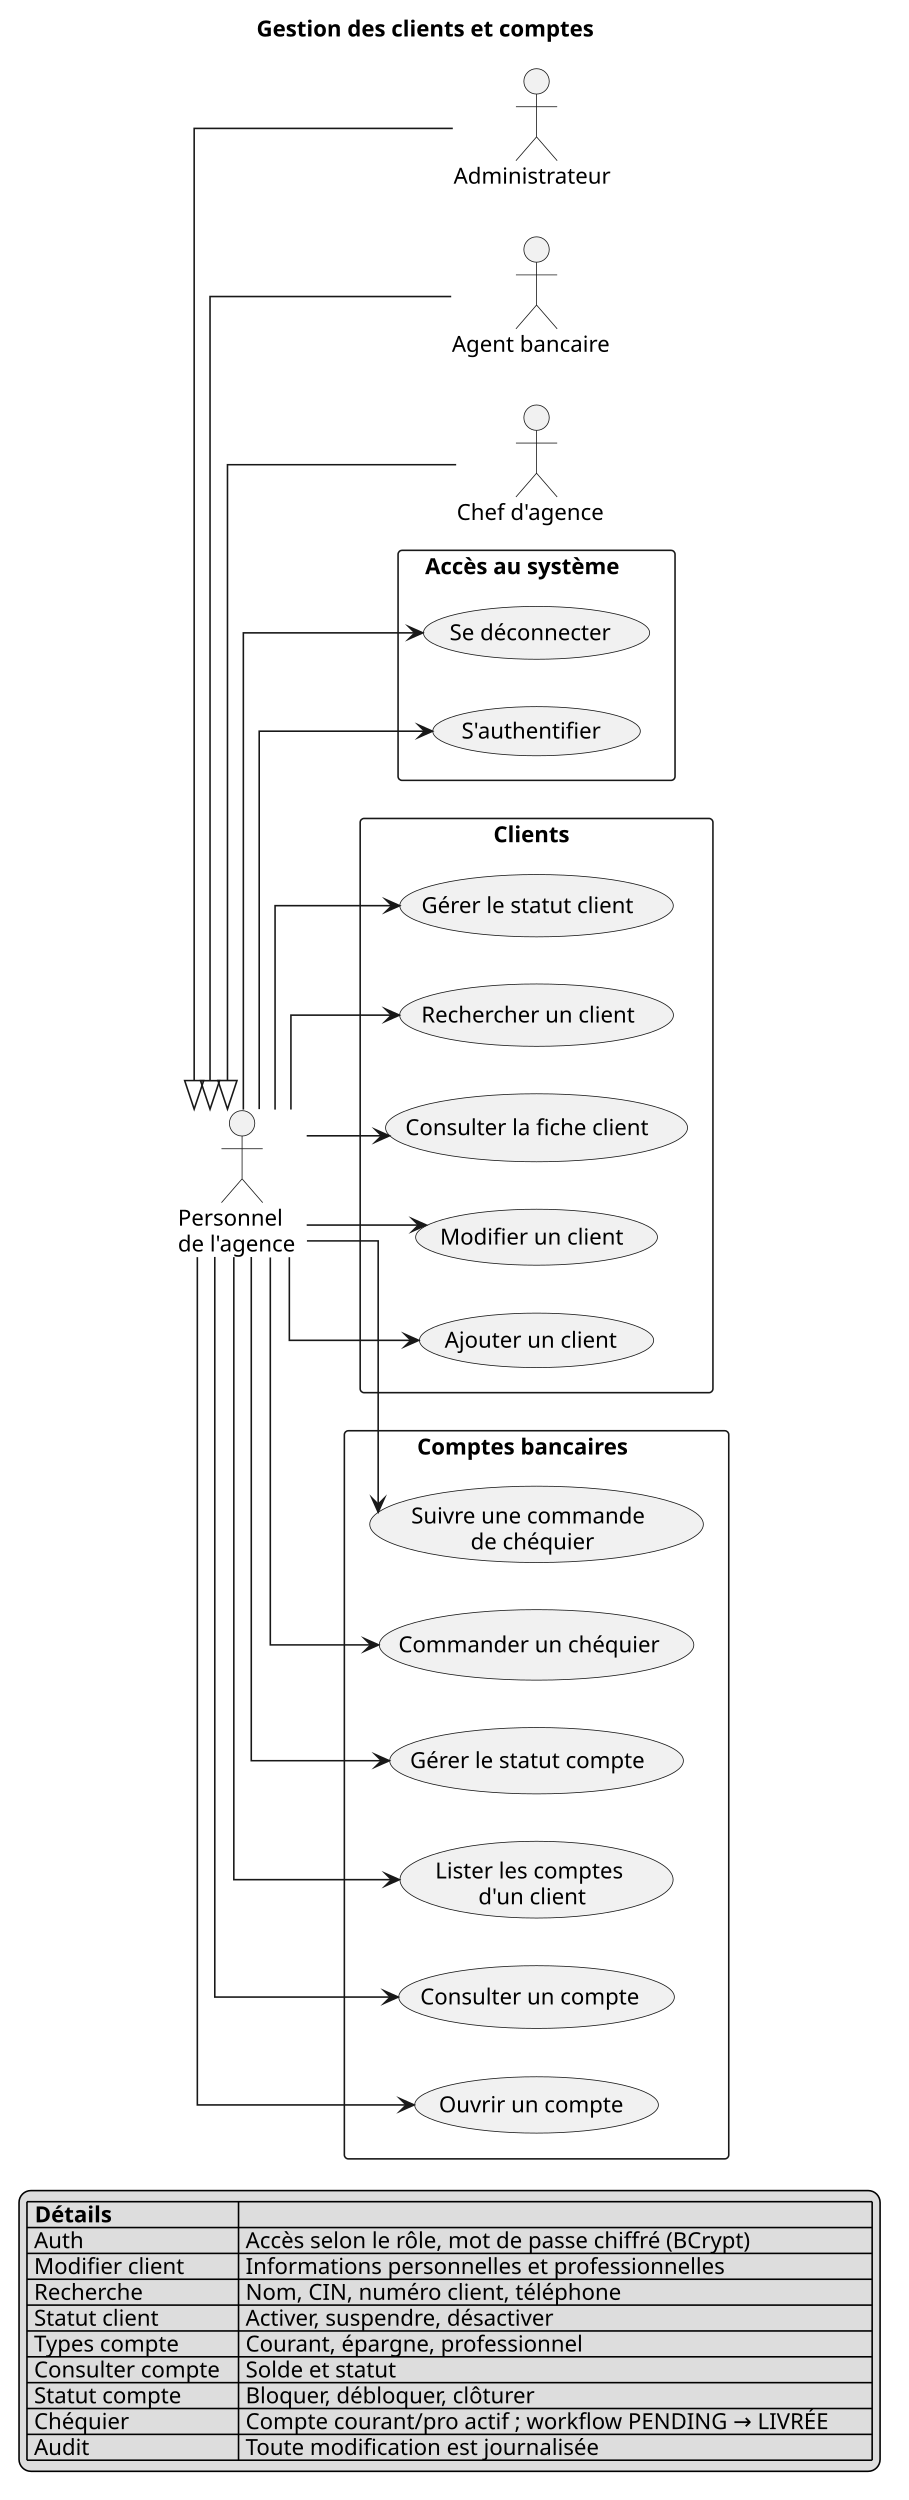
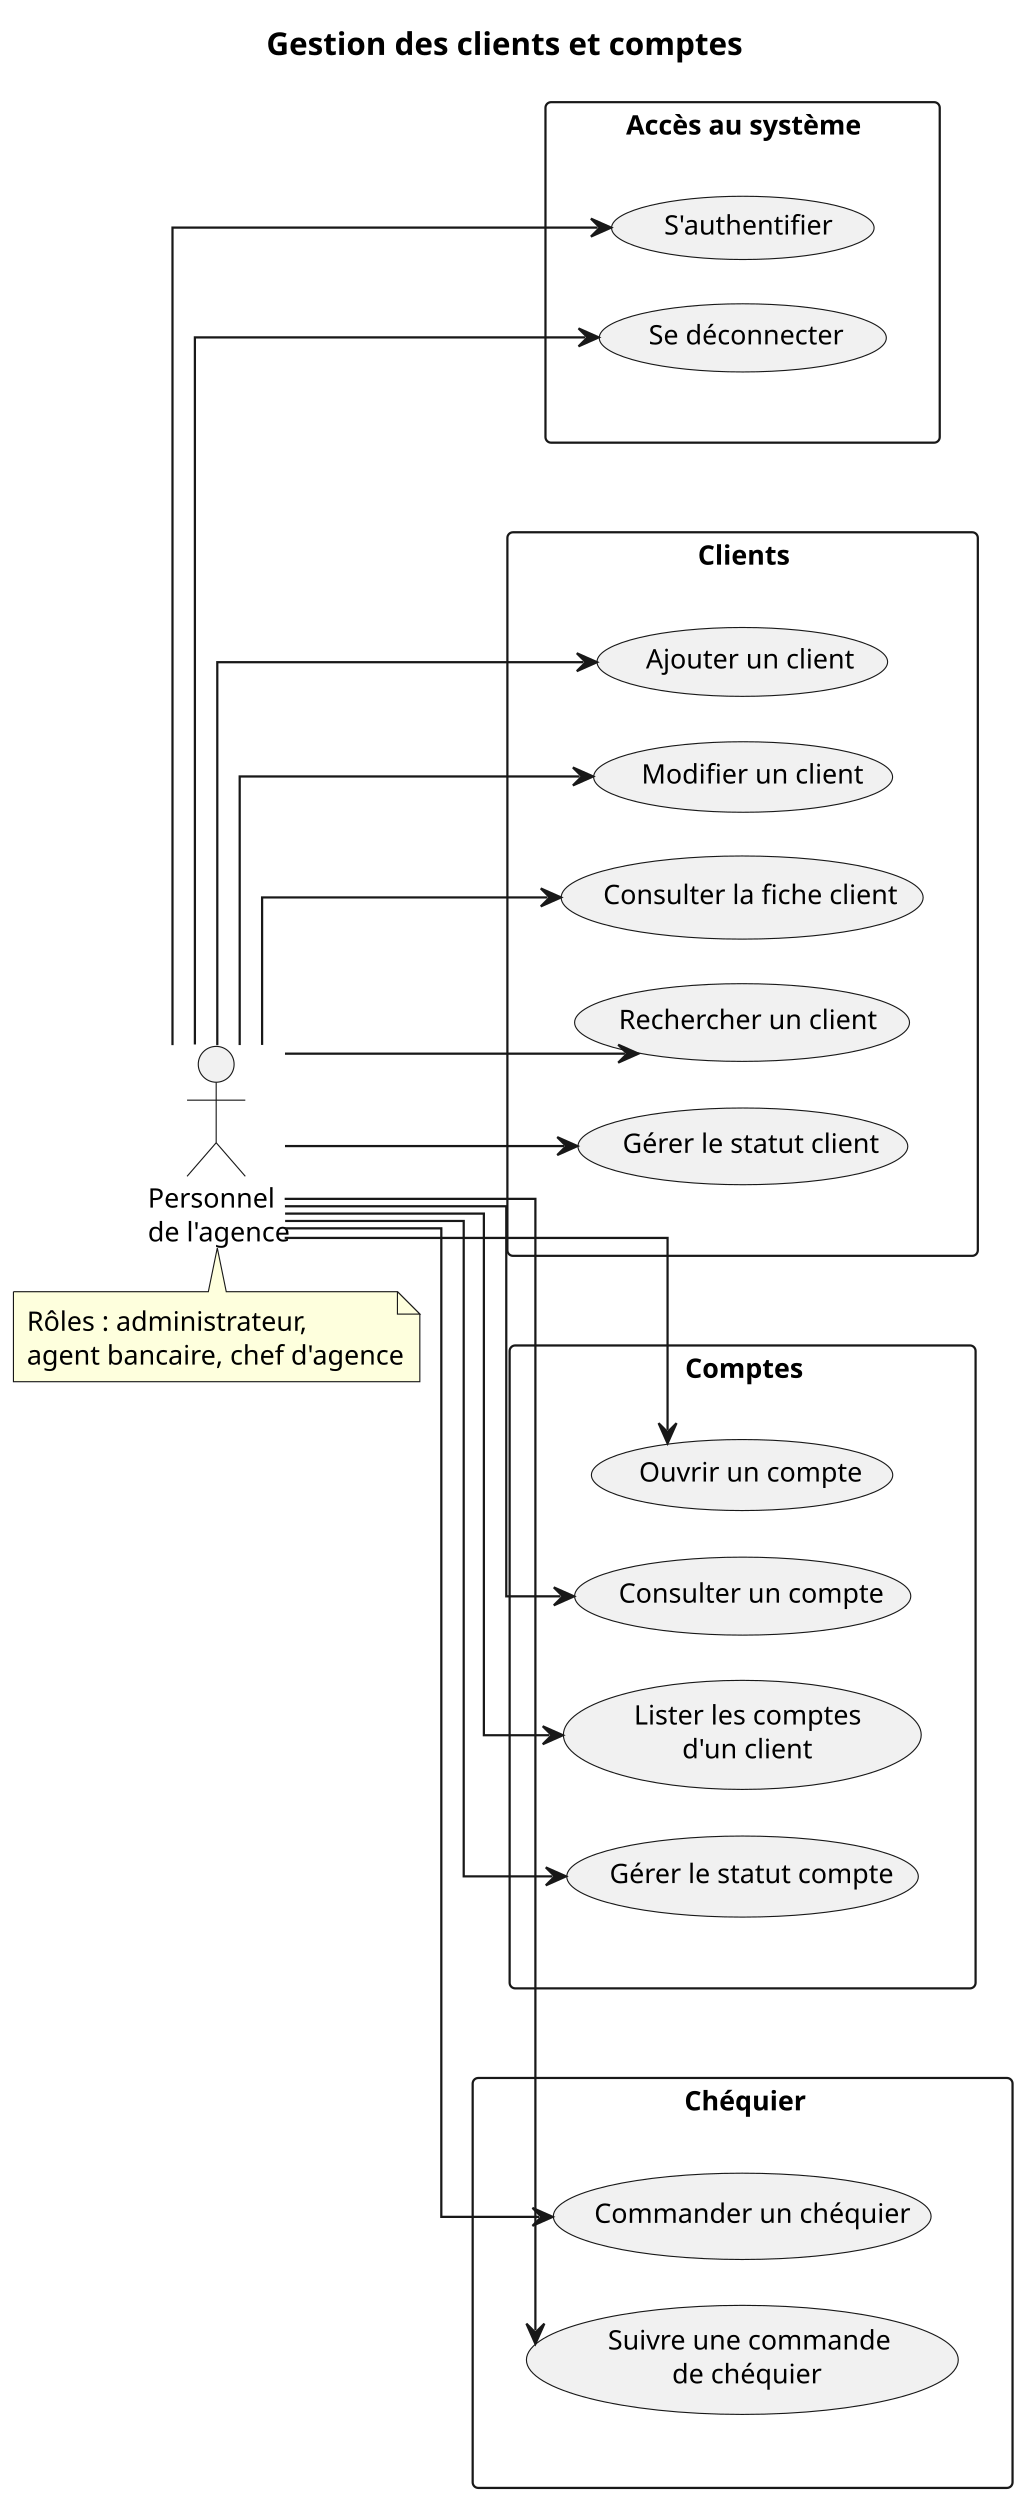
- <svg xmlns="http://www.w3.org/2000/svg" version="1.1" data-diagram-type="DESCRIPTION" style="width:573px;height:1576px;background:#FFFFFF;" width="573px" height="1576px" viewBox="0 0 573 1576" zoomAndPan="magnify" preserveAspectRatio="none" contentStyleType="text/css">
+ <svg xmlns="http://www.w3.org/2000/svg" contentStyleType="text/css" height="1116px" preserveAspectRatio="none" style="width:458px;height:1116px;background:#FFFFFF;" version="1.1" viewBox="0 0 458 1116" width="458px" zoomAndPan="magnify">
  <defs />
  <g>
-     <g class="title" data-source-line="8">
-       <text x="161.724" y="22.995" fill="#000000" font-size="14" lengthAdjust="spacing" textLength="243.359" font-weight="700" font-family="sans-serif">Gestion des clients et comptes</text>
+     <text fill="#000000" font-family="sans-serif" font-size="14" font-weight="bold" lengthAdjust="spacing" textLength="206.172" x="118.914" y="24.533">Gestion des clients et comptes</text>
+     <g id="cluster_ACC">
+       <rect fill="none" height="152" rx="2.5" ry="2.5" style="stroke:#181818;stroke-width:1;" width="176" x="243.5" y="45.609" />
+       <text fill="#000000" font-family="sans-serif" font-size="12" font-weight="bold" lengthAdjust="spacing" textLength="104.068" x="279.466" y="60.066">Accès au système</text>
    </g>
-     <g class="cluster" data-qualified-name="Acc.s au syst.me" id="ent0011" data-source-line="20">
-       <rect x="250.943" y="346.947" width="174.6" height="145" fill="none" style="stroke:#181818;stroke-width:1;" rx="2.5" ry="2.5" />
-       <text x="268.001" y="361.942" fill="#000000" font-size="14" lengthAdjust="spacing" textLength="140.485" font-weight="700" font-family="sans-serif">Accès au système</text>
+     <g id="cluster_CLI">
+       <rect fill="none" height="323" rx="2.5" ry="2.5" style="stroke:#181818;stroke-width:1;" width="210" x="226.5" y="237.609" />
+       <text fill="#000000" font-family="sans-serif" font-size="12" font-weight="bold" lengthAdjust="spacing" textLength="40.008" x="311.496" y="252.066">Clients</text>
    </g>
-     <g class="cluster" data-qualified-name="Clients" id="ent0014" data-source-line="25">
-       <rect x="227.053" y="515.947" width="222.38" height="362" fill="none" style="stroke:#181818;stroke-width:1;" rx="2.5" ry="2.5" />
-       <text x="311.064" y="530.942" fill="#000000" font-size="14" lengthAdjust="spacing" textLength="54.359" font-weight="700" font-family="sans-serif">Clients</text>
+     <g id="cluster_CPT">
+       <rect fill="none" height="287" rx="2.5" ry="2.5" style="stroke:#181818;stroke-width:1;" width="208" x="227.5" y="600.609" />
+       <text fill="#000000" font-family="sans-serif" font-size="12" font-weight="bold" lengthAdjust="spacing" textLength="51.34" x="305.83" y="615.066">Comptes</text>
    </g>
-     <g class="cluster" data-qualified-name="Comptes bancaires" id="ent0020" data-source-line="33">
-       <rect x="217.083" y="901.947" width="242.32" height="459" fill="none" style="stroke:#181818;stroke-width:1;" rx="2.5" ry="2.5" />
-       <text x="262.939" y="916.942" fill="#000000" font-size="14" lengthAdjust="spacing" textLength="150.609" font-weight="700" font-family="sans-serif">Comptes bancaires</text>
+     <g id="cluster_CHQ">
+       <rect fill="none" height="183" rx="2.5" ry="2.5" style="stroke:#181818;stroke-width:1;" width="241" x="211" y="927.609" />
+       <text fill="#000000" font-family="sans-serif" font-size="12" font-weight="bold" lengthAdjust="spacing" textLength="52.008" x="305.496" y="942.066">Chéquier</text>
    </g>
-     <g class="entity" data-qualified-name="Acc.s au syst.me.UC_LOGIN" id="ent0012" data-source-line="21">
-       <ellipse cx="338.242" cy="460.943" rx="65.429" ry="15.486" fill="#F1F1F1" style="stroke:#181818;stroke-width:0.5;" />
-       <text x="290.941" y="465.591" fill="#000000" font-size="14" lengthAdjust="spacing" textLength="94.603" font-family="sans-serif">S'authentifier</text>
+     <g id="elem_UC_LOGIN">
+       <ellipse cx="331.601" cy="101.73" fill="#F1F1F1" rx="58.601" ry="14.12" style="stroke:#181818;stroke-width:0.5;" />
+       <text fill="#000000" font-family="sans-serif" font-size="12" lengthAdjust="spacing" textLength="69.668" x="296.47" y="104.704">S'authentifier</text>
    </g>
-     <g class="entity" data-qualified-name="Acc.s au syst.me.UC_LOGOUT" id="ent0013" data-source-line="22">
-       <ellipse cx="338.24" cy="398.946" rx="71.297" ry="16.659" fill="#F1F1F1" style="stroke:#181818;stroke-width:0.5;" />
-       <text x="283.426" y="403.595" fill="#000000" font-size="14" lengthAdjust="spacing" textLength="109.628" font-family="sans-serif">Se déconnecter</text>
+     <g id="elem_UC_LOGOUT">
+       <ellipse cx="331.579" cy="150.825" fill="#F1F1F1" rx="64.079" ry="15.216" style="stroke:#181818;stroke-width:0.5;" />
+       <text fill="#000000" font-family="sans-serif" font-size="12" lengthAdjust="spacing" textLength="84.059" x="289.55" y="153.735">Se déconnecter</text>
    </g>
-     <g class="entity" data-qualified-name="Clients.UC_C_ADD" id="ent0015" data-source-line="26">
-       <ellipse cx="338.247" cy="844.952" rx="73.823" ry="17.165" fill="#F1F1F1" style="stroke:#181818;stroke-width:0.5;" />
-       <text x="280.315" y="849.6" fill="#000000" font-size="14" lengthAdjust="spacing" textLength="115.862" font-family="sans-serif">Ajouter un client</text>
+     <g id="elem_UC_C_ADD">
+       <ellipse cx="331.366" cy="295.483" fill="#F1F1F1" rx="64.866" ry="15.373" style="stroke:#181818;stroke-width:0.5;" />
+       <text fill="#000000" font-family="sans-serif" font-size="12" lengthAdjust="spacing" textLength="86.051" x="288.34" y="298.393">Ajouter un client</text>
    </g>
-     <g class="entity" data-qualified-name="Clients.UC_C_EDIT" id="ent0016" data-source-line="27">
-       <ellipse cx="338.246" cy="779.943" rx="76.233" ry="17.647" fill="#F1F1F1" style="stroke:#181818;stroke-width:0.5;" />
-       <text x="277.393" y="784.592" fill="#000000" font-size="14" lengthAdjust="spacing" textLength="121.707" font-family="sans-serif">Modifier un client</text>
+     <g id="elem_UC_C_EDIT">
+       <ellipse cx="331.727" cy="346.855" fill="#F1F1F1" rx="66.727" ry="15.745" style="stroke:#181818;stroke-width:0.5;" />
+       <text fill="#000000" font-family="sans-serif" font-size="12" lengthAdjust="spacing" textLength="90.709" x="286.373" y="349.765">Modifier un client</text>
    </g>
-     <g class="entity" data-qualified-name="Clients.UC_C_VIEW" id="ent0017" data-source-line="28">
-       <ellipse cx="338.246" cy="710.945" rx="95.192" ry="21.438" fill="#F1F1F1" style="stroke:#181818;stroke-width:0.5;" />
-       <text x="255.544" y="715.594" fill="#000000" font-size="14" lengthAdjust="spacing" textLength="165.402" font-family="sans-serif">Consulter la fiche client</text>
+     <g id="elem_UC_C_VIEW">
+       <ellipse cx="331.295" cy="400.668" fill="#F1F1F1" rx="80.795" ry="18.559" style="stroke:#181818;stroke-width:0.5;" />
+       <text fill="#000000" font-family="sans-serif" font-size="12" lengthAdjust="spacing" textLength="124.061" x="269.264" y="403.579">Consulter la fiche client</text>
    </g>
-     <g class="entity" data-qualified-name="Clients.UC_C_SEARCH" id="ent0018" data-source-line="29">
-       <ellipse cx="338.246" cy="639.947" rx="86.302" ry="19.66" fill="#F1F1F1" style="stroke:#181818;stroke-width:0.5;" />
-       <text x="265.587" y="644.596" fill="#000000" font-size="14" lengthAdjust="spacing" textLength="145.318" font-family="sans-serif">Rechercher un client</text>
+     <g id="elem_UC_C_SEARCH">
+       <ellipse cx="331.252" cy="456.46" fill="#F1F1F1" rx="74.752" ry="17.35" style="stroke:#181818;stroke-width:0.5;" />
+       <text fill="#000000" font-family="sans-serif" font-size="12" lengthAdjust="spacing" textLength="110.057" x="276.224" y="459.37">Rechercher un client</text>
    </g>
-     <g class="entity" data-qualified-name="Clients.UC_C_STATUS" id="ent0019" data-source-line="30">
-       <ellipse cx="338.243" cy="570.949" rx="86.21" ry="19.642" fill="#F1F1F1" style="stroke:#181818;stroke-width:0.5;" />
-       <text x="265.69" y="575.597" fill="#000000" font-size="14" lengthAdjust="spacing" textLength="145.106" font-family="sans-serif">Gérer le statut client</text>
+     <g id="elem_UC_C_STATUS">
+       <ellipse cx="331.617" cy="511.733" fill="#F1F1F1" rx="73.617" ry="17.123" style="stroke:#181818;stroke-width:0.5;" />
+       <text fill="#000000" font-family="sans-serif" font-size="12" lengthAdjust="spacing" textLength="107.379" x="277.927" y="514.643">Gérer le statut client</text>
    </g>
-     <g class="entity" data-qualified-name="Comptes bancaires.UC_A_OPEN" id="ent0021" data-source-line="34">
-       <ellipse cx="338.243" cy="1326.951" rx="76.819" ry="17.764" fill="#F1F1F1" style="stroke:#181818;stroke-width:0.5;" />
-       <text x="276.685" y="1331.599" fill="#000000" font-size="14" lengthAdjust="spacing" textLength="123.115" font-family="sans-serif">Ouvrir un compte</text>
+     <g id="elem_UC_A_OPEN">
+       <ellipse cx="331.262" cy="658.462" fill="#F1F1F1" rx="67.262" ry="15.852" style="stroke:#181818;stroke-width:0.5;" />
+       <text fill="#000000" font-family="sans-serif" font-size="12" lengthAdjust="spacing" textLength="92.033" x="285.245" y="661.372">Ouvrir un compte</text>
    </g>
-     <g class="entity" data-qualified-name="Comptes bancaires.UC_A_VIEW" id="ent0022" data-source-line="35">
-       <ellipse cx="338.244" cy="1258.945" rx="86.89" ry="19.778" fill="#F1F1F1" style="stroke:#181818;stroke-width:0.5;" />
-       <text x="264.911" y="1263.593" fill="#000000" font-size="14" lengthAdjust="spacing" textLength="146.665" font-family="sans-serif">Consulter un compte</text>
+     <g id="elem_UC_A_VIEW">
+       <ellipse cx="331.536" cy="712.517" fill="#F1F1F1" rx="75.036" ry="17.407" style="stroke:#181818;stroke-width:0.5;" />
+       <text fill="#000000" font-family="sans-serif" font-size="12" lengthAdjust="spacing" textLength="110.725" x="276.174" y="715.427">Consulter un compte</text>
    </g>
-     <g class="entity" data-qualified-name="Comptes bancaires.UC_A_LIST" id="ent0023" data-source-line="36">
-       <ellipse cx="338.239" cy="1184.942" rx="86.096" ry="24.205" fill="#F1F1F1" style="stroke:#181818;stroke-width:0.5;" />
-       <text x="274.378" y="1184.171" fill="#000000" font-size="14" lengthAdjust="spacing" textLength="127.723" font-family="sans-serif">Lister les comptes</text>
-       <text x="301.547" y="1200.468" fill="#000000" font-size="14" lengthAdjust="spacing" textLength="73.384" font-family="sans-serif">d'un client</text>
+     <g id="elem_UC_A_LIST">
+       <ellipse cx="331.365" cy="774.455" fill="#F1F1F1" rx="79.865" ry="24.346" style="stroke:#181818;stroke-width:0.5;" />
+       <text fill="#000000" font-family="sans-serif" font-size="12" lengthAdjust="spacing" textLength="96.703" x="283.013" y="769.818">Lister les comptes</text>
+       <text fill="#000000" font-family="sans-serif" font-size="12" lengthAdjust="spacing" textLength="53.66" x="304.535" y="784.912">d'un client</text>
    </g>
-     <g class="entity" data-qualified-name="Comptes bancaires.UC_A_STATUS" id="ent0024" data-source-line="37">
-       <ellipse cx="338.247" cy="1109.952" rx="92.574" ry="20.915" fill="#F1F1F1" style="stroke:#181818;stroke-width:0.5;" />
-       <text x="258.475" y="1114.6" fill="#000000" font-size="14" lengthAdjust="spacing" textLength="159.544" font-family="sans-serif">Gérer le statut compte</text>
+     <g id="elem_UC_A_STATUS">
+       <ellipse cx="331.469" cy="837.703" fill="#F1F1F1" rx="78.469" ry="18.094" style="stroke:#181818;stroke-width:0.5;" />
+       <text fill="#000000" font-family="sans-serif" font-size="12" lengthAdjust="spacing" textLength="118.717" x="272.111" y="840.613">Gérer le statut compte</text>
    </g>
-     <g class="entity" data-qualified-name="Comptes bancaires.UC_CHQ_ORDER" id="ent0025" data-source-line="38">
-       <ellipse cx="338.239" cy="1036.946" rx="99.146" ry="22.229" fill="#F1F1F1" style="stroke:#181818;stroke-width:0.5;" />
-       <text x="251.153" y="1041.594" fill="#000000" font-size="14" lengthAdjust="spacing" textLength="174.173" font-family="sans-serif">Commander un chéquier</text>
+     <g id="elem_UC_CHQ_ORDER">
+       <ellipse cx="331.32" cy="989.373" fill="#F1F1F1" rx="84.32" ry="19.264" style="stroke:#181818;stroke-width:0.5;" />
+       <text fill="#000000" font-family="sans-serif" font-size="12" lengthAdjust="spacing" textLength="132.07" x="265.285" y="992.284">Commander un chéquier</text>
    </g>
-     <g class="entity" data-qualified-name="Comptes bancaires.UC_CHQ_TRACK" id="ent0026" data-source-line="39">
-       <ellipse cx="338.242" cy="960.944" rx="105.158" ry="24.067" fill="#F1F1F1" style="stroke:#181818;stroke-width:0.5;" />
-       <text x="259.215" y="960.39" fill="#000000" font-size="14" lengthAdjust="spacing" textLength="158.054" font-family="sans-serif">Suivre une commande</text>
-       <text x="296.665" y="976.687" fill="#000000" font-size="14" lengthAdjust="spacing" textLength="83.152" font-family="sans-serif">de chéquier</text>
+     <g id="elem_UC_CHQ_TRACK">
+       <ellipse cx="331.384" cy="1053.455" fill="#F1F1F1" rx="96.384" ry="24.346" style="stroke:#181818;stroke-width:0.5;" />
+       <text fill="#000000" font-family="sans-serif" font-size="12" lengthAdjust="spacing" textLength="120.064" x="271.351" y="1048.818">Suivre une commande</text>
+       <text fill="#000000" font-family="sans-serif" font-size="12" lengthAdjust="spacing" textLength="62.713" x="300.027" y="1063.912">de chéquier</text>
    </g>
-     <g class="entity" data-qualified-name="personnel" id="ent0001" data-source-line="10">
-       <ellipse cx="152.609" cy="708.147" rx="8" ry="8" fill="#F1F1F1" style="stroke:#181818;stroke-width:0.5;" />
-       <path d="M152.609,716.147 L152.609,743.147 M139.609,724.147 L165.609,724.147 M152.609,743.147 L139.609,758.147 M152.609,743.147 L165.609,758.147" style="stroke:#181818;stroke-width:0.5;" fill="none" />
-       <text x="112.133" y="772.642" fill="#000000" font-size="14" lengthAdjust="spacing" textLength="68.92" font-family="sans-serif">Personnel</text>
-       <text x="112.133" y="788.939" fill="#000000" font-size="14" lengthAdjust="spacing" textLength="80.951" font-family="sans-serif">de l'agence</text>
+     <g id="elem_personnel">
+       <ellipse cx="96.504" cy="475.109" fill="#F1F1F1" rx="8" ry="8" style="stroke:#181818;stroke-width:0.5;" />
+       <path d="M96.504,483.109 L96.504,510.109 M83.504,491.109 L109.504,491.109 M96.504,510.109 L83.504,525.109 M96.504,510.109 L109.504,525.109 " fill="none" style="stroke:#181818;stroke-width:0.5;" />
+       <text fill="#000000" font-family="sans-serif" font-size="12" lengthAdjust="spacing" textLength="54.035" x="66" y="539.066">Personnel</text>
+       <text fill="#000000" font-family="sans-serif" font-size="12" lengthAdjust="spacing" textLength="61.008" x="66" y="554.16">de l'agence</text>
    </g>
-     <g class="entity" data-qualified-name="admin" id="ent0002" data-source-line="12">
-       <ellipse cx="338.245" cy="51.297" rx="8" ry="8" fill="#F1F1F1" style="stroke:#181818;stroke-width:0.5;" />
-       <path d="M338.245,59.297 L338.245,86.297 M325.245,67.297 L351.245,67.297 M338.245,86.297 L325.245,101.297 M338.245,86.297 L351.245,101.297" style="stroke:#181818;stroke-width:0.5;" fill="none" />
-       <text x="285.943" y="115.792" fill="#000000" font-size="14" lengthAdjust="spacing" textLength="104.603" font-family="sans-serif">Administrateur</text>
+     <g id="elem_GMN3">
+       <path d="M6,576.609 L6,616.797 A0,0 0 0 0 6,616.797 L187.412,616.797 A0,0 0 0 0 187.412,616.797 L187.412,586.609 L177.412,576.609 L101,576.609 L97,557.099 L93,576.609 L6,576.609 A0,0 0 0 0 6,576.609 " fill="#FEFFDD" style="stroke:#181818;stroke-width:0.5;" />
+       <path d="M177.412,576.609 L177.412,586.609 L187.412,586.609 L177.412,576.609 " fill="#FEFFDD" style="stroke:#181818;stroke-width:0.5;" />
+       <text fill="#000000" font-family="sans-serif" font-size="12" lengthAdjust="spacing" textLength="120.047" x="12" y="594.066">Rôles : administrateur,</text>
+       <text fill="#000000" font-family="sans-serif" font-size="12" lengthAdjust="spacing" textLength="160.412" x="12" y="609.16">agent bancaire, chef d'agence</text>
    </g>
-     <g class="entity" data-qualified-name="agent" id="ent0003" data-source-line="13">
-       <ellipse cx="338.245" cy="157.297" rx="8" ry="8" fill="#F1F1F1" style="stroke:#181818;stroke-width:0.5;" />
-       <path d="M338.245,165.297 L338.245,192.297 M325.245,173.297 L351.245,173.297 M338.245,192.297 L325.245,207.297 M338.245,192.297 L351.245,207.297" style="stroke:#181818;stroke-width:0.5;" fill="none" />
-       <text x="284.863" y="221.792" fill="#000000" font-size="14" lengthAdjust="spacing" textLength="106.764" font-family="sans-serif">Agent bancaire</text>
+     <g id="link_personnel_UC_LOGIN">
+       <path d="M77,466.559 C77,360.049 77,101.609 77,101.609 C77,101.609 191.63,101.609 266.79,101.609 " fill="none" id="personnel-to-UC_LOGIN" style="stroke:#181818;stroke-width:1;" />
+       <polygon fill="#181818" points="272.79,101.609,263.79,97.609,267.79,101.609,263.79,105.609,272.79,101.609" style="stroke:#181818;stroke-width:1;" />
    </g>
-     <g class="entity" data-qualified-name="chef" id="ent0004" data-source-line="14">
-       <ellipse cx="338.243" cy="263.297" rx="8" ry="8" fill="#F1F1F1" style="stroke:#181818;stroke-width:0.5;" />
-       <path d="M338.243,271.297 L338.243,298.297 M325.243,279.297 L351.243,279.297 M338.243,298.297 L325.243,313.297 M338.243,298.297 L351.243,313.297" style="stroke:#181818;stroke-width:0.5;" fill="none" />
-       <text x="287.923" y="327.792" fill="#000000" font-size="14" lengthAdjust="spacing" textLength="100.639" font-family="sans-serif">Chef d'agence</text>
+     <g id="link_personnel_UC_LOGOUT">
+       <path d="M87,466.249 C87,369.299 87,150.609 87,150.609 C87,150.609 188.82,150.609 261.26,150.609 " fill="none" id="personnel-to-UC_LOGOUT" style="stroke:#181818;stroke-width:1;" />
+       <polygon fill="#181818" points="267.26,150.609,258.26,146.609,262.26,150.609,258.26,154.609,267.26,150.609" style="stroke:#181818;stroke-width:1;" />
    </g>
-     <g class="link" data-entity-1="ent0001" data-entity-2="ent0002" id="lnk6" data-source-line="16" data-link-type="extension">
-       <path d="M122.403,681.187 C122.403,529.817 122.403,80.947 122.403,80.947 C122.403,80.947 221.543,80.947 285.443,80.947" style="stroke:#181818;stroke-width:1;" fill="none" id="personnel-backto-admin" />
-       <polygon points="122.403,699.187,128.403,681.187,116.403,681.187,122.403,699.187" fill="none" style="stroke:#181818;stroke-width:1;stroke-linejoin:miter;stroke-miterlimit:10;" />
+     <g id="link_personnel_UC_C_ADD">
+       <path d="M97,466.589 C97,403.289 97,295.609 97,295.609 C97,295.609 191.09,295.609 260.49,295.609 " fill="none" id="personnel-to-UC_C_ADD" style="stroke:#181818;stroke-width:1;" />
+       <polygon fill="#181818" points="266.49,295.609,257.49,291.609,261.49,295.609,257.49,299.609,266.49,295.609" style="stroke:#181818;stroke-width:1;" />
    </g>
-     <g class="link" data-entity-1="ent0001" data-entity-2="ent0003" id="lnk8" data-source-line="17" data-link-type="extension">
-       <path d="M132.403,681.247 C132.403,546.897 132.403,186.947 132.403,186.947 C132.403,186.947 223.443,186.947 284.433,186.947" style="stroke:#181818;stroke-width:1;" fill="none" id="personnel-backto-agent" />
-       <polygon points="132.403,699.247,138.403,681.247,126.403,681.247,132.403,699.247" fill="none" style="stroke:#181818;stroke-width:1;stroke-linejoin:miter;stroke-miterlimit:10;" />
+     <g id="link_personnel_UC_C_EDIT">
+       <path d="M107,466.519 C107,417.669 107,346.609 107,346.609 C107,346.609 192.57,346.609 258.75,346.609 " fill="none" id="personnel-to-UC_C_EDIT" style="stroke:#181818;stroke-width:1;" />
+       <polygon fill="#181818" points="264.75,346.609,255.75,342.609,259.75,346.609,255.75,350.609,264.75,346.609" style="stroke:#181818;stroke-width:1;" />
    </g>
-     <g class="link" data-entity-1="ent0001" data-entity-2="ent0004" id="lnk10" data-source-line="18" data-link-type="extension">
-       <path d="M143.403,681.177 C143.403,565.437 143.403,292.947 143.403,292.947 C143.403,292.947 229.823,292.947 287.563,292.947" style="stroke:#181818;stroke-width:1;" fill="none" id="personnel-backto-chef" />
-       <polygon points="143.403,699.177,149.403,681.177,137.403,681.177,143.403,699.177" fill="none" style="stroke:#181818;stroke-width:1;stroke-linejoin:miter;stroke-miterlimit:10;" />
+     <g id="link_personnel_UC_C_VIEW">
+       <path d="M117,466.459 C117,435.729 117,400.609 117,400.609 C117,400.609 183.66,400.609 244.41,400.609 " fill="none" id="personnel-to-UC_C_VIEW" style="stroke:#181818;stroke-width:1;" />
+       <polygon fill="#181818" points="250.41,400.609,241.41,396.609,245.41,400.609,241.41,404.609,250.41,400.609" style="stroke:#181818;stroke-width:1;" />
    </g>
-     <g class="link" data-entity-1="ent0001" data-entity-2="ent0012" id="lnk27" data-source-line="42" data-link-type="dependency">
-       <path d="M163.403,699.207 C163.403,618.347 163.403,460.947 163.403,460.947 C163.403,460.947 218.033,460.947 267.643,460.947" style="stroke:#181818;stroke-width:1;" fill="none" id="personnel-to-UC_LOGIN" />
-       <polygon points="272.643,460.947,263.643,456.947,267.643,460.947,263.643,464.947,272.643,460.947" fill="#181818" style="stroke:#181818;stroke-width:1;stroke-linejoin:miter;stroke-miterlimit:10;" />
+     <g id="link_personnel_UC_C_SEARCH">
+       <path d="M127.22,470.359 C167.41,470.359 232.19,470.359 278.97,470.359 " fill="none" id="personnel-to-UC_C_SEARCH" style="stroke:#181818;stroke-width:1;" />
+       <polygon fill="#181818" points="284.97,470.359,275.97,466.359,279.97,470.359,275.97,474.359,284.97,470.359" style="stroke:#181818;stroke-width:1;" />
    </g>
-     <g class="link" data-entity-1="ent0001" data-entity-2="ent0013" id="lnk28" data-source-line="43" data-link-type="dependency">
-       <path d="M153.403,699.507 C153.403,604.957 153.403,398.947 153.403,398.947 C153.403,398.947 209.553,398.947 261.513,398.947" style="stroke:#181818;stroke-width:1;" fill="none" id="personnel-to-UC_LOGOUT" />
-       <polygon points="266.513,398.947,257.513,394.947,261.513,398.947,257.513,402.947,266.513,398.947" fill="#181818" style="stroke:#181818;stroke-width:1;stroke-linejoin:miter;stroke-miterlimit:10;" />
+     <g id="link_personnel_UC_C_STATUS">
+       <path d="M127.22,511.609 C160.19,511.609 207.76,511.609 251.76,511.609 " fill="none" id="personnel-to-UC_C_STATUS" style="stroke:#181818;stroke-width:1;" />
+       <polygon fill="#181818" points="257.76,511.609,248.76,507.609,252.76,511.609,248.76,515.609,257.76,511.609" style="stroke:#181818;stroke-width:1;" />
    </g>
-     <g class="link" data-entity-1="ent0001" data-entity-2="ent0015" id="lnk29" data-source-line="44" data-link-type="dependency">
-       <path d="M182.403,792.547 C182.403,818.227 182.403,844.947 182.403,844.947 C182.403,844.947 218.833,844.947 258.973,844.947" style="stroke:#181818;stroke-width:1;" fill="none" id="personnel-to-UC_C_ADD" />
-       <polygon points="263.973,844.947,254.973,840.947,258.973,844.947,254.973,848.947,263.973,844.947" fill="#181818" style="stroke:#181818;stroke-width:1;stroke-linejoin:miter;stroke-miterlimit:10;" />
+     <g id="link_personnel_UC_A_OPEN">
+       <path d="M127.1,552.609 C183.47,552.609 298,552.609 298,552.609 C298,552.609 298,609.379 298,638.309 " fill="none" id="personnel-to-UC_A_OPEN" style="stroke:#181818;stroke-width:1;" />
+       <polygon fill="#181818" points="298,644.309,302,635.309,298,639.309,294,635.309,298,644.309" style="stroke:#181818;stroke-width:1;" />
    </g>
-     <g class="link" data-entity-1="ent0001" data-entity-2="ent0016" id="lnk30" data-source-line="45" data-link-type="dependency">
-       <path d="M193.343,772.277 C215.443,772.277 238.353,772.277 263.763,772.277" style="stroke:#181818;stroke-width:1;" fill="none" id="personnel-to-UC_C_EDIT" />
-       <polygon points="268.763,772.277,259.763,768.277,263.763,772.277,259.763,776.277,268.763,772.277" fill="#181818" style="stroke:#181818;stroke-width:1;stroke-linejoin:miter;stroke-miterlimit:10;" />
+     <g id="link_personnel_UC_A_VIEW">
+       <path d="M127.19,538.469 C165.48,538.469 226,538.469 226,538.469 C226,538.469 226,712.609 226,712.609 C226,712.609 233.18,712.609 250.23,712.609 " fill="none" id="personnel-to-UC_A_VIEW" style="stroke:#181818;stroke-width:1;" />
+       <polygon fill="#181818" points="256.23,712.609,247.23,708.609,251.23,712.609,247.23,716.609,256.23,712.609" style="stroke:#181818;stroke-width:1;" />
    </g>
-     <g class="link" data-entity-1="ent0001" data-entity-2="ent0017" id="lnk31" data-source-line="46" data-link-type="dependency">
-       <path d="M193.343,716.017 C208.823,716.017 222.153,716.017 240.483,716.017" style="stroke:#181818;stroke-width:1;" fill="none" id="personnel-to-UC_C_VIEW" />
-       <polygon points="245.483,716.017,236.483,712.017,240.483,716.017,236.483,720.017,245.483,716.017" fill="#181818" style="stroke:#181818;stroke-width:1;stroke-linejoin:miter;stroke-miterlimit:10;" />
+     <g id="link_personnel_UC_A_LIST">
+       <path d="M127.27,541.749 C162.68,541.749 216,541.749 216,541.749 C216,541.749 216,774.609 216,774.609 C216,774.609 225.57,774.609 245.28,774.609 " fill="none" id="personnel-to-UC_A_LIST" style="stroke:#181818;stroke-width:1;" />
+       <polygon fill="#181818" points="251.28,774.609,242.28,770.609,246.28,774.609,242.28,778.609,251.28,774.609" style="stroke:#181818;stroke-width:1;" />
    </g>
-     <g class="link" data-entity-1="ent0001" data-entity-2="ent0018" id="lnk32" data-source-line="47" data-link-type="dependency">
-       <path d="M183.403,699.457 C183.403,670.977 183.403,639.947 183.403,639.947 C183.403,639.947 211.303,639.947 246.763,639.947" style="stroke:#181818;stroke-width:1;" fill="none" id="personnel-to-UC_C_SEARCH" />
-       <polygon points="251.763,639.947,242.763,635.947,246.763,639.947,242.763,643.947,251.763,639.947" fill="#181818" style="stroke:#181818;stroke-width:1;stroke-linejoin:miter;stroke-miterlimit:10;" />
+     <g id="link_personnel_UC_A_STATUS">
+       <path d="M127.28,545.039 C159.98,545.039 207,545.039 207,545.039 C207,545.039 207,837.609 207,837.609 C207,837.609 221.94,837.609 246.65,837.609 " fill="none" id="personnel-to-UC_A_STATUS" style="stroke:#181818;stroke-width:1;" />
+       <polygon fill="#181818" points="252.65,837.609,243.65,833.609,247.65,837.609,243.65,841.609,252.65,837.609" style="stroke:#181818;stroke-width:1;" />
    </g>
-     <g class="link" data-entity-1="ent0001" data-entity-2="ent0019" id="lnk33" data-source-line="48" data-link-type="dependency">
-       <path d="M173.403,699.507 C173.403,647.667 173.403,570.947 173.403,570.947 C173.403,570.947 207.073,570.947 246.963,570.947" style="stroke:#181818;stroke-width:1;" fill="none" id="personnel-to-UC_C_STATUS" />
-       <polygon points="251.963,570.947,242.963,566.947,246.963,570.947,242.963,574.947,251.963,570.947" fill="#181818" style="stroke:#181818;stroke-width:1;stroke-linejoin:miter;stroke-miterlimit:10;" />
+     <g id="link_personnel_UC_CHQ_ORDER">
+       <path d="M127.2,548.319 C156.75,548.319 197,548.319 197,548.319 C197,548.319 197,989.609 197,989.609 C197,989.609 213.84,989.609 240.7,989.609 " fill="none" id="personnel-to-UC_CHQ_ORDER" style="stroke:#181818;stroke-width:1;" />
+       <polygon fill="#181818" points="246.7,989.609,237.7,985.609,241.7,989.609,237.7,993.609,246.7,989.609" style="stroke:#181818;stroke-width:1;" />
    </g>
-     <g class="link" data-entity-1="ent0001" data-entity-2="ent0021" id="lnk34" data-source-line="49" data-link-type="dependency">
-       <path d="M124.403,792.507 C124.403,930.377 124.403,1326.947 124.403,1326.947 C124.403,1326.947 194.793,1326.947 256.043,1326.947" style="stroke:#181818;stroke-width:1;" fill="none" id="personnel-to-UC_A_OPEN" />
-       <polygon points="261.043,1326.947,252.043,1322.947,256.043,1326.947,252.043,1330.947,261.043,1326.947" fill="#181818" style="stroke:#181818;stroke-width:1;stroke-linejoin:miter;stroke-miterlimit:10;" />
-     </g>
-     <g class="link" data-entity-1="ent0001" data-entity-2="ent0022" id="lnk35" data-source-line="50" data-link-type="dependency">
-       <path d="M135.403,792.377 C135.403,918.657 135.403,1258.947 135.403,1258.947 C135.403,1258.947 191.063,1258.947 246.043,1258.947" style="stroke:#181818;stroke-width:1;" fill="none" id="personnel-to-UC_A_VIEW" />
-       <polygon points="251.043,1258.947,242.043,1254.947,246.043,1258.947,242.043,1262.947,251.043,1258.947" fill="#181818" style="stroke:#181818;stroke-width:1;stroke-linejoin:miter;stroke-miterlimit:10;" />
-     </g>
-     <g class="link" data-entity-1="ent0001" data-entity-2="ent0023" id="lnk36" data-source-line="51" data-link-type="dependency">
-       <path d="M147.403,792.517 C147.403,905.497 147.403,1184.947 147.403,1184.947 C147.403,1184.947 196.263,1184.947 246.753,1184.947" style="stroke:#181818;stroke-width:1;" fill="none" id="personnel-to-UC_A_LIST" />
-       <polygon points="251.753,1184.947,242.753,1180.947,246.753,1184.947,242.753,1188.947,251.753,1184.947" fill="#181818" style="stroke:#181818;stroke-width:1;stroke-linejoin:miter;stroke-miterlimit:10;" />
-     </g>
-     <g class="link" data-entity-1="ent0001" data-entity-2="ent0024" id="lnk37" data-source-line="52" data-link-type="dependency">
-       <path d="M158.403,792.417 C158.403,890.547 158.403,1109.947 158.403,1109.947 C158.403,1109.947 196.453,1109.947 240.423,1109.947" style="stroke:#181818;stroke-width:1;" fill="none" id="personnel-to-UC_A_STATUS" />
-       <polygon points="245.423,1109.947,236.423,1105.947,240.423,1109.947,236.423,1113.947,245.423,1109.947" fill="#181818" style="stroke:#181818;stroke-width:1;stroke-linejoin:miter;stroke-miterlimit:10;" />
-     </g>
-     <g class="link" data-entity-1="ent0001" data-entity-2="ent0025" id="lnk38" data-source-line="53" data-link-type="dependency">
-       <path d="M170.403,792.697 C170.403,874.957 170.403,1036.947 170.403,1036.947 C170.403,1036.947 197.523,1036.947 233.673,1036.947" style="stroke:#181818;stroke-width:1;" fill="none" id="personnel-to-UC_CHQ_ORDER" />
-       <polygon points="238.673,1036.947,229.673,1032.947,233.673,1036.947,229.673,1040.947,238.673,1036.947" fill="#181818" style="stroke:#181818;stroke-width:1;stroke-linejoin:miter;stroke-miterlimit:10;" />
-     </g>
-     <g class="link" data-entity-1="ent0001" data-entity-2="ent0026" id="lnk39" data-source-line="54" data-link-type="dependency">
-       <path d="M193.493,782.267 C215.593,782.267 238.403,782.267 238.403,782.267 C238.403,782.267 238.403,914.067 238.403,948.267" style="stroke:#181818;stroke-width:1;" fill="none" id="personnel-to-UC_CHQ_TRACK" />
-       <polygon points="238.403,953.267,242.403,944.267,238.403,948.267,234.403,944.267,238.403,953.267" fill="#181818" style="stroke:#181818;stroke-width:1;stroke-linejoin:miter;stroke-miterlimit:10;" />
-     </g>
-     <g class="legend" data-source-line="56">
-       <rect x="12" y="1380.947" width="542.807" height="176.969" fill="#DDDDDD" style="stroke:#000000;stroke-width:1;" rx="7.5" ry="7.5" />
-       <text x="21.874" y="1400.942" fill="#000000" font-size="14" lengthAdjust="spacing" textLength="55.187" font-weight="700" font-family="sans-serif">Détails</text>
-       <text x="150.369" y="1400.942" fill="#000000" font-size="14" lengthAdjust="spacing" textLength="4.874" font-weight="700" font-family="sans-serif"> </text>
-       <text x="21.45" y="1417.239" fill="#000000" font-size="14" lengthAdjust="spacing" textLength="32.812" font-family="sans-serif">Auth</text>
-       <text x="154.819" y="1417.239" fill="#000000" font-size="14" lengthAdjust="spacing" textLength="346.76" font-family="sans-serif">Accès selon le rôle, mot de passe chiffré (BCrypt)</text>
-       <text x="21.45" y="1433.536" fill="#000000" font-size="14" lengthAdjust="spacing" textLength="99.511" font-family="sans-serif">Modifier client</text>
-       <text x="154.819" y="1433.536" fill="#000000" font-size="14" lengthAdjust="spacing" textLength="319.033" font-family="sans-serif">Informations personnelles et professionnelles</text>
-       <text x="21.45" y="1449.833" fill="#000000" font-size="14" lengthAdjust="spacing" textLength="74.464" font-family="sans-serif">Recherche</text>
-       <text x="154.819" y="1449.833" fill="#000000" font-size="14" lengthAdjust="spacing" textLength="251.392" font-family="sans-serif">Nom, CIN, numéro client, téléphone</text>
-       <text x="21.45" y="1466.13" fill="#000000" font-size="14" lengthAdjust="spacing" textLength="85.709" font-family="sans-serif">Statut client</text>
-       <text x="154.819" y="1466.13" fill="#000000" font-size="14" lengthAdjust="spacing" textLength="213.302" font-family="sans-serif">Activer, suspendre, désactiver</text>
-       <text x="21.45" y="1482.426" fill="#000000" font-size="14" lengthAdjust="spacing" textLength="98.971" font-family="sans-serif">Types compte</text>
-       <text x="154.819" y="1482.426" fill="#000000" font-size="14" lengthAdjust="spacing" textLength="225.962" font-family="sans-serif">Courant, épargne, professionnel</text>
-       <text x="21.45" y="1498.723" fill="#000000" font-size="14" lengthAdjust="spacing" textLength="124.469" font-family="sans-serif">Consulter compte</text>
-       <text x="154.819" y="1498.723" fill="#000000" font-size="14" lengthAdjust="spacing" textLength="103.059" font-family="sans-serif">Solde et statut</text>
-       <text x="21.45" y="1515.02" fill="#000000" font-size="14" lengthAdjust="spacing" textLength="100.147" font-family="sans-serif">Statut compte</text>
-       <text x="154.819" y="1515.02" fill="#000000" font-size="14" lengthAdjust="spacing" textLength="197.6" font-family="sans-serif">Bloquer, débloquer, clôturer</text>
-       <text x="21.45" y="1531.317" fill="#000000" font-size="14" lengthAdjust="spacing" textLength="63.28" font-family="sans-serif">Chéquier</text>
-       <text x="154.819" y="1531.317" fill="#000000" font-size="14" lengthAdjust="spacing" textLength="390.537" font-family="sans-serif">Compte courant/pro actif ; workflow PENDING → LIVRÉE</text>
-       <text x="21.45" y="1547.614" fill="#000000" font-size="14" lengthAdjust="spacing" textLength="36.716" font-family="sans-serif">Audit</text>
-       <text x="154.819" y="1547.614" fill="#000000" font-size="14" lengthAdjust="spacing" textLength="238.567" font-family="sans-serif">Toute modification est journalisée</text>
-       <line x1="17" y1="1387.947" x2="549.807" y2="1387.947" style="stroke:#000000;stroke-width:1;" />
-       <line x1="17" y1="1404.244" x2="549.807" y2="1404.244" style="stroke:#000000;stroke-width:1;" />
-       <line x1="17" y1="1420.541" x2="549.807" y2="1420.541" style="stroke:#000000;stroke-width:1;" />
-       <line x1="17" y1="1436.838" x2="549.807" y2="1436.838" style="stroke:#000000;stroke-width:1;" />
-       <line x1="17" y1="1453.134" x2="549.807" y2="1453.134" style="stroke:#000000;stroke-width:1;" />
-       <line x1="17" y1="1469.431" x2="549.807" y2="1469.431" style="stroke:#000000;stroke-width:1;" />
-       <line x1="17" y1="1485.728" x2="549.807" y2="1485.728" style="stroke:#000000;stroke-width:1;" />
-       <line x1="17" y1="1502.025" x2="549.807" y2="1502.025" style="stroke:#000000;stroke-width:1;" />
-       <line x1="17" y1="1518.322" x2="549.807" y2="1518.322" style="stroke:#000000;stroke-width:1;" />
-       <line x1="17" y1="1534.619" x2="549.807" y2="1534.619" style="stroke:#000000;stroke-width:1;" />
-       <line x1="17" y1="1550.916" x2="549.807" y2="1550.916" style="stroke:#000000;stroke-width:1;" />
-       <line x1="17" y1="1387.947" x2="17" y2="1550.916" style="stroke:#000000;stroke-width:1;" />
-       <line x1="150.369" y1="1387.947" x2="150.369" y2="1550.916" style="stroke:#000000;stroke-width:1;" />
-       <line x1="549.807" y1="1387.947" x2="549.807" y2="1550.916" style="stroke:#000000;stroke-width:1;" />
+     <g id="link_personnel_UC_CHQ_TRACK">
+       <path d="M127.07,535.179 C168.94,535.179 239,535.179 239,535.179 C239,535.179 239,977.269 239,1040.279 " fill="none" id="personnel-to-UC_CHQ_TRACK" style="stroke:#181818;stroke-width:1;" />
+       <polygon fill="#181818" points="239,1046.279,243,1037.279,239,1041.279,235,1037.279,239,1046.279" style="stroke:#181818;stroke-width:1;" />
    </g>
  </g>
</svg>
